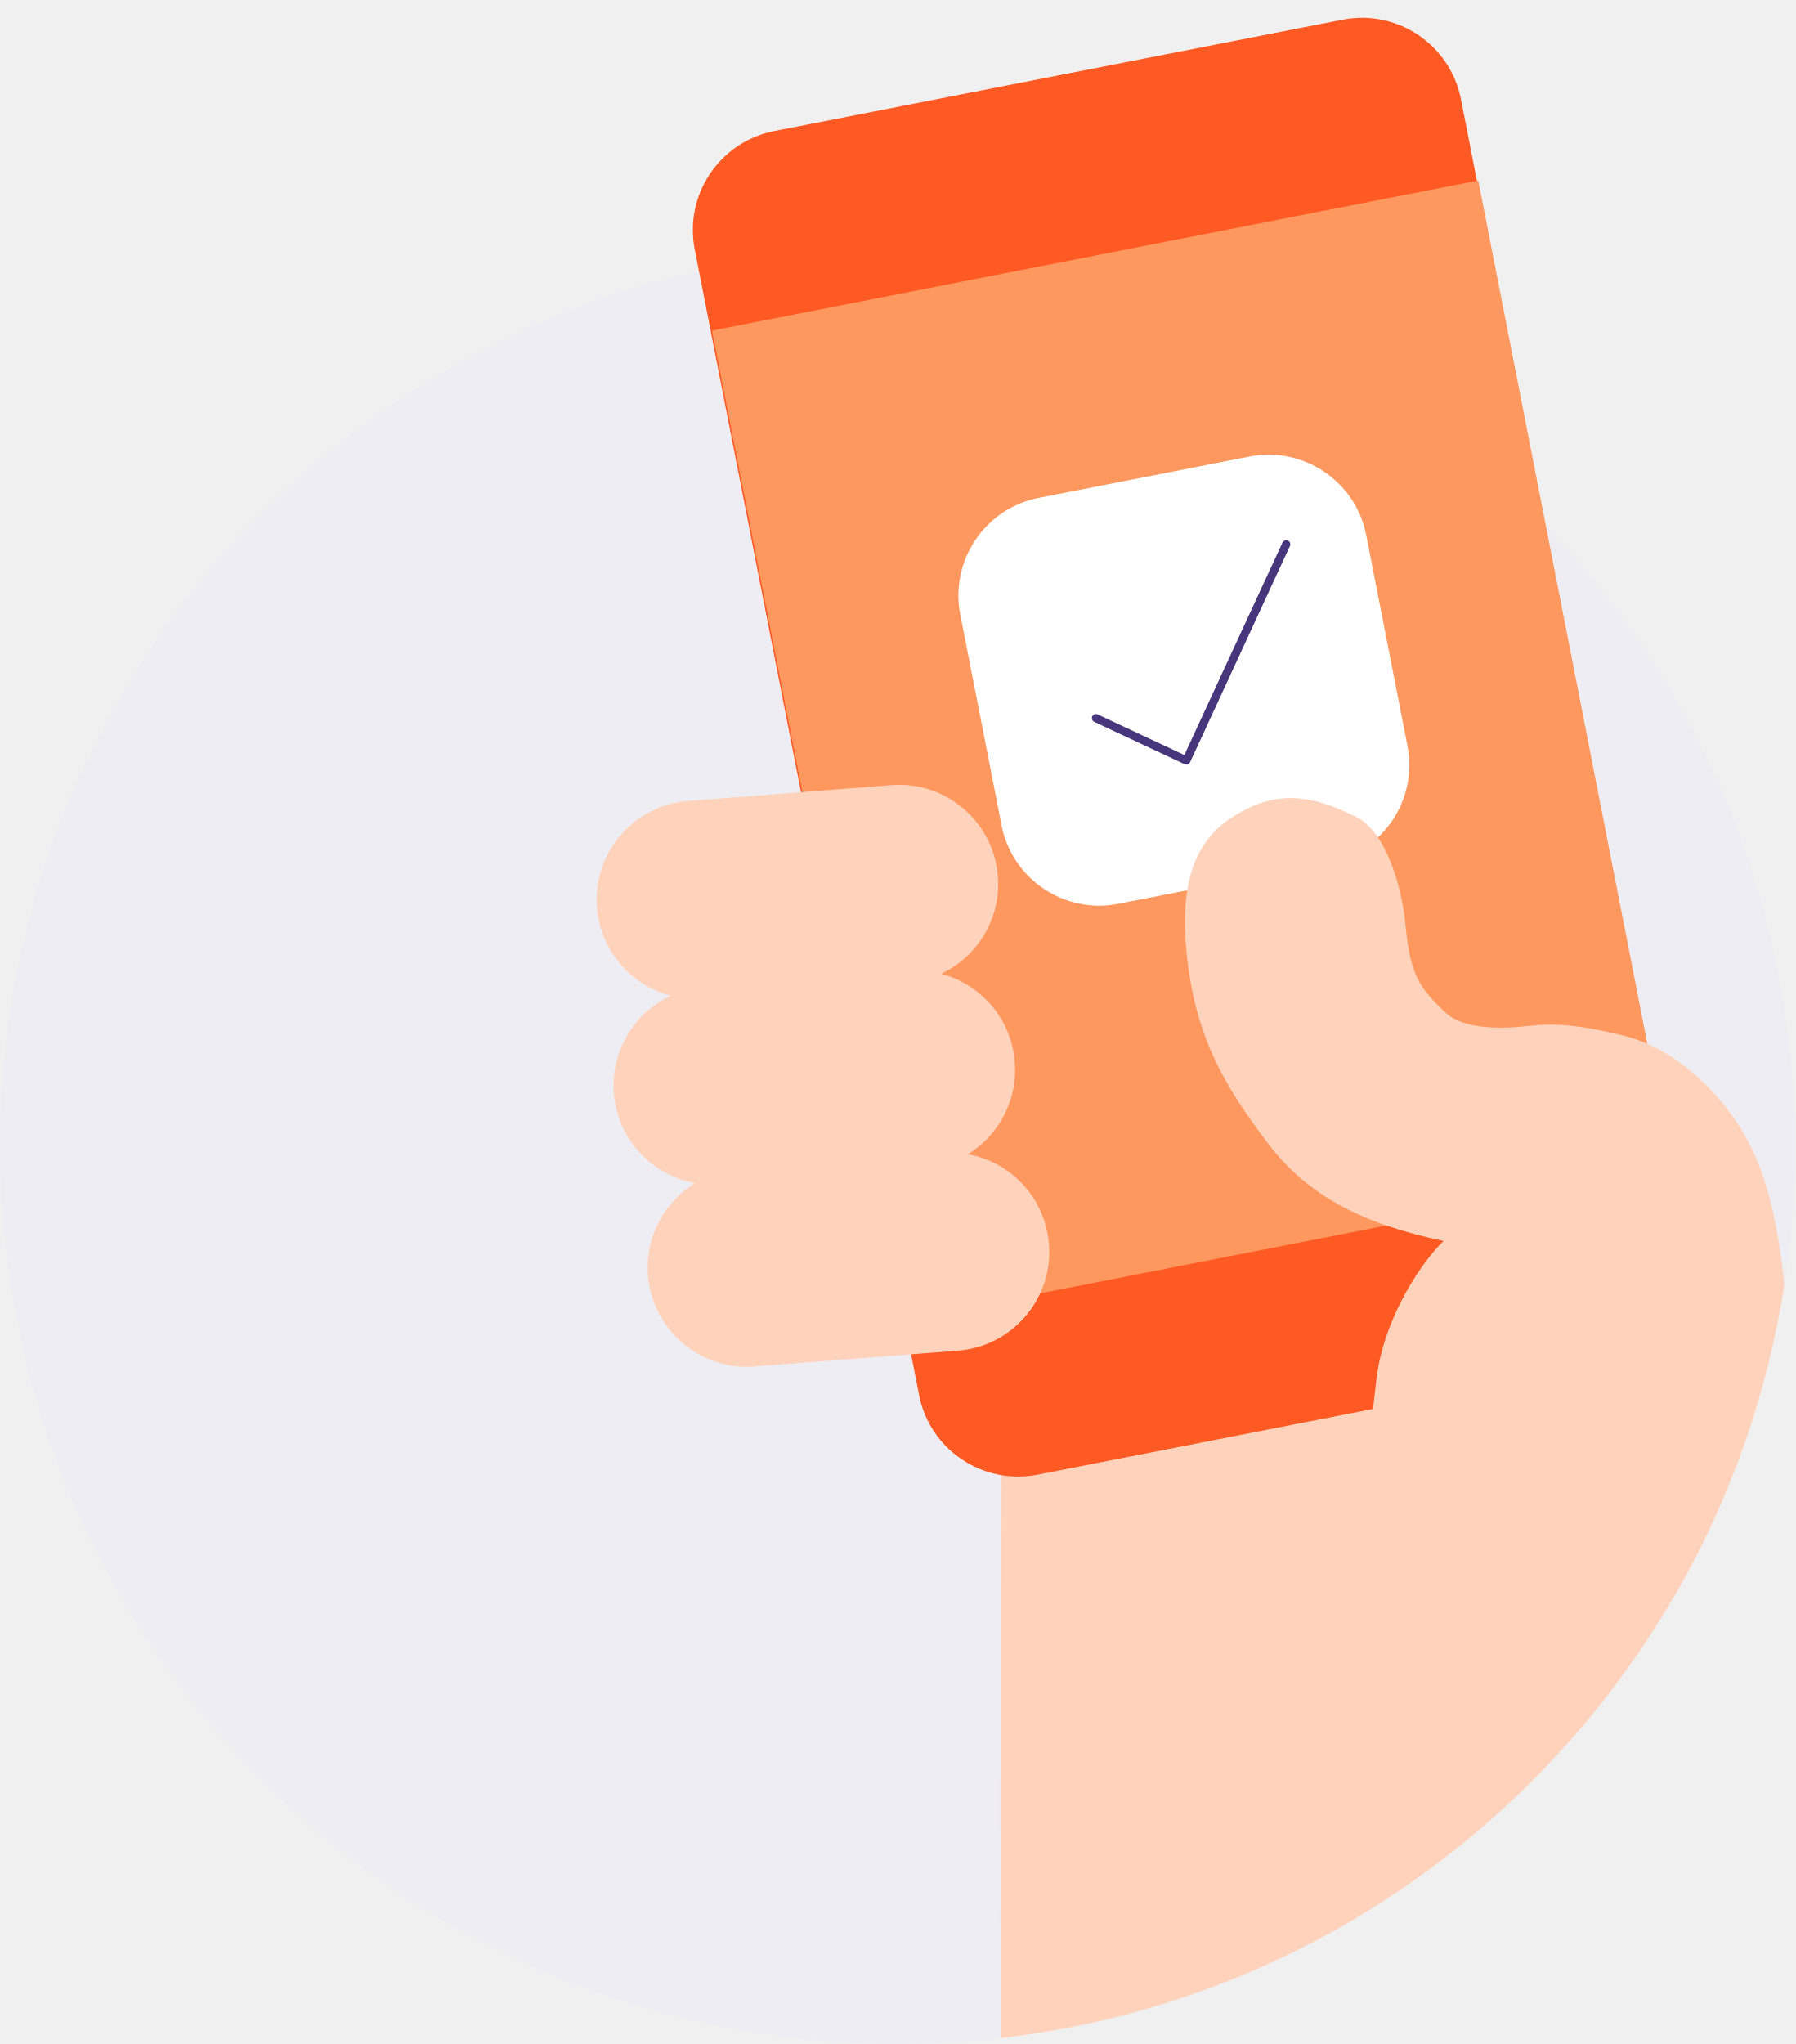
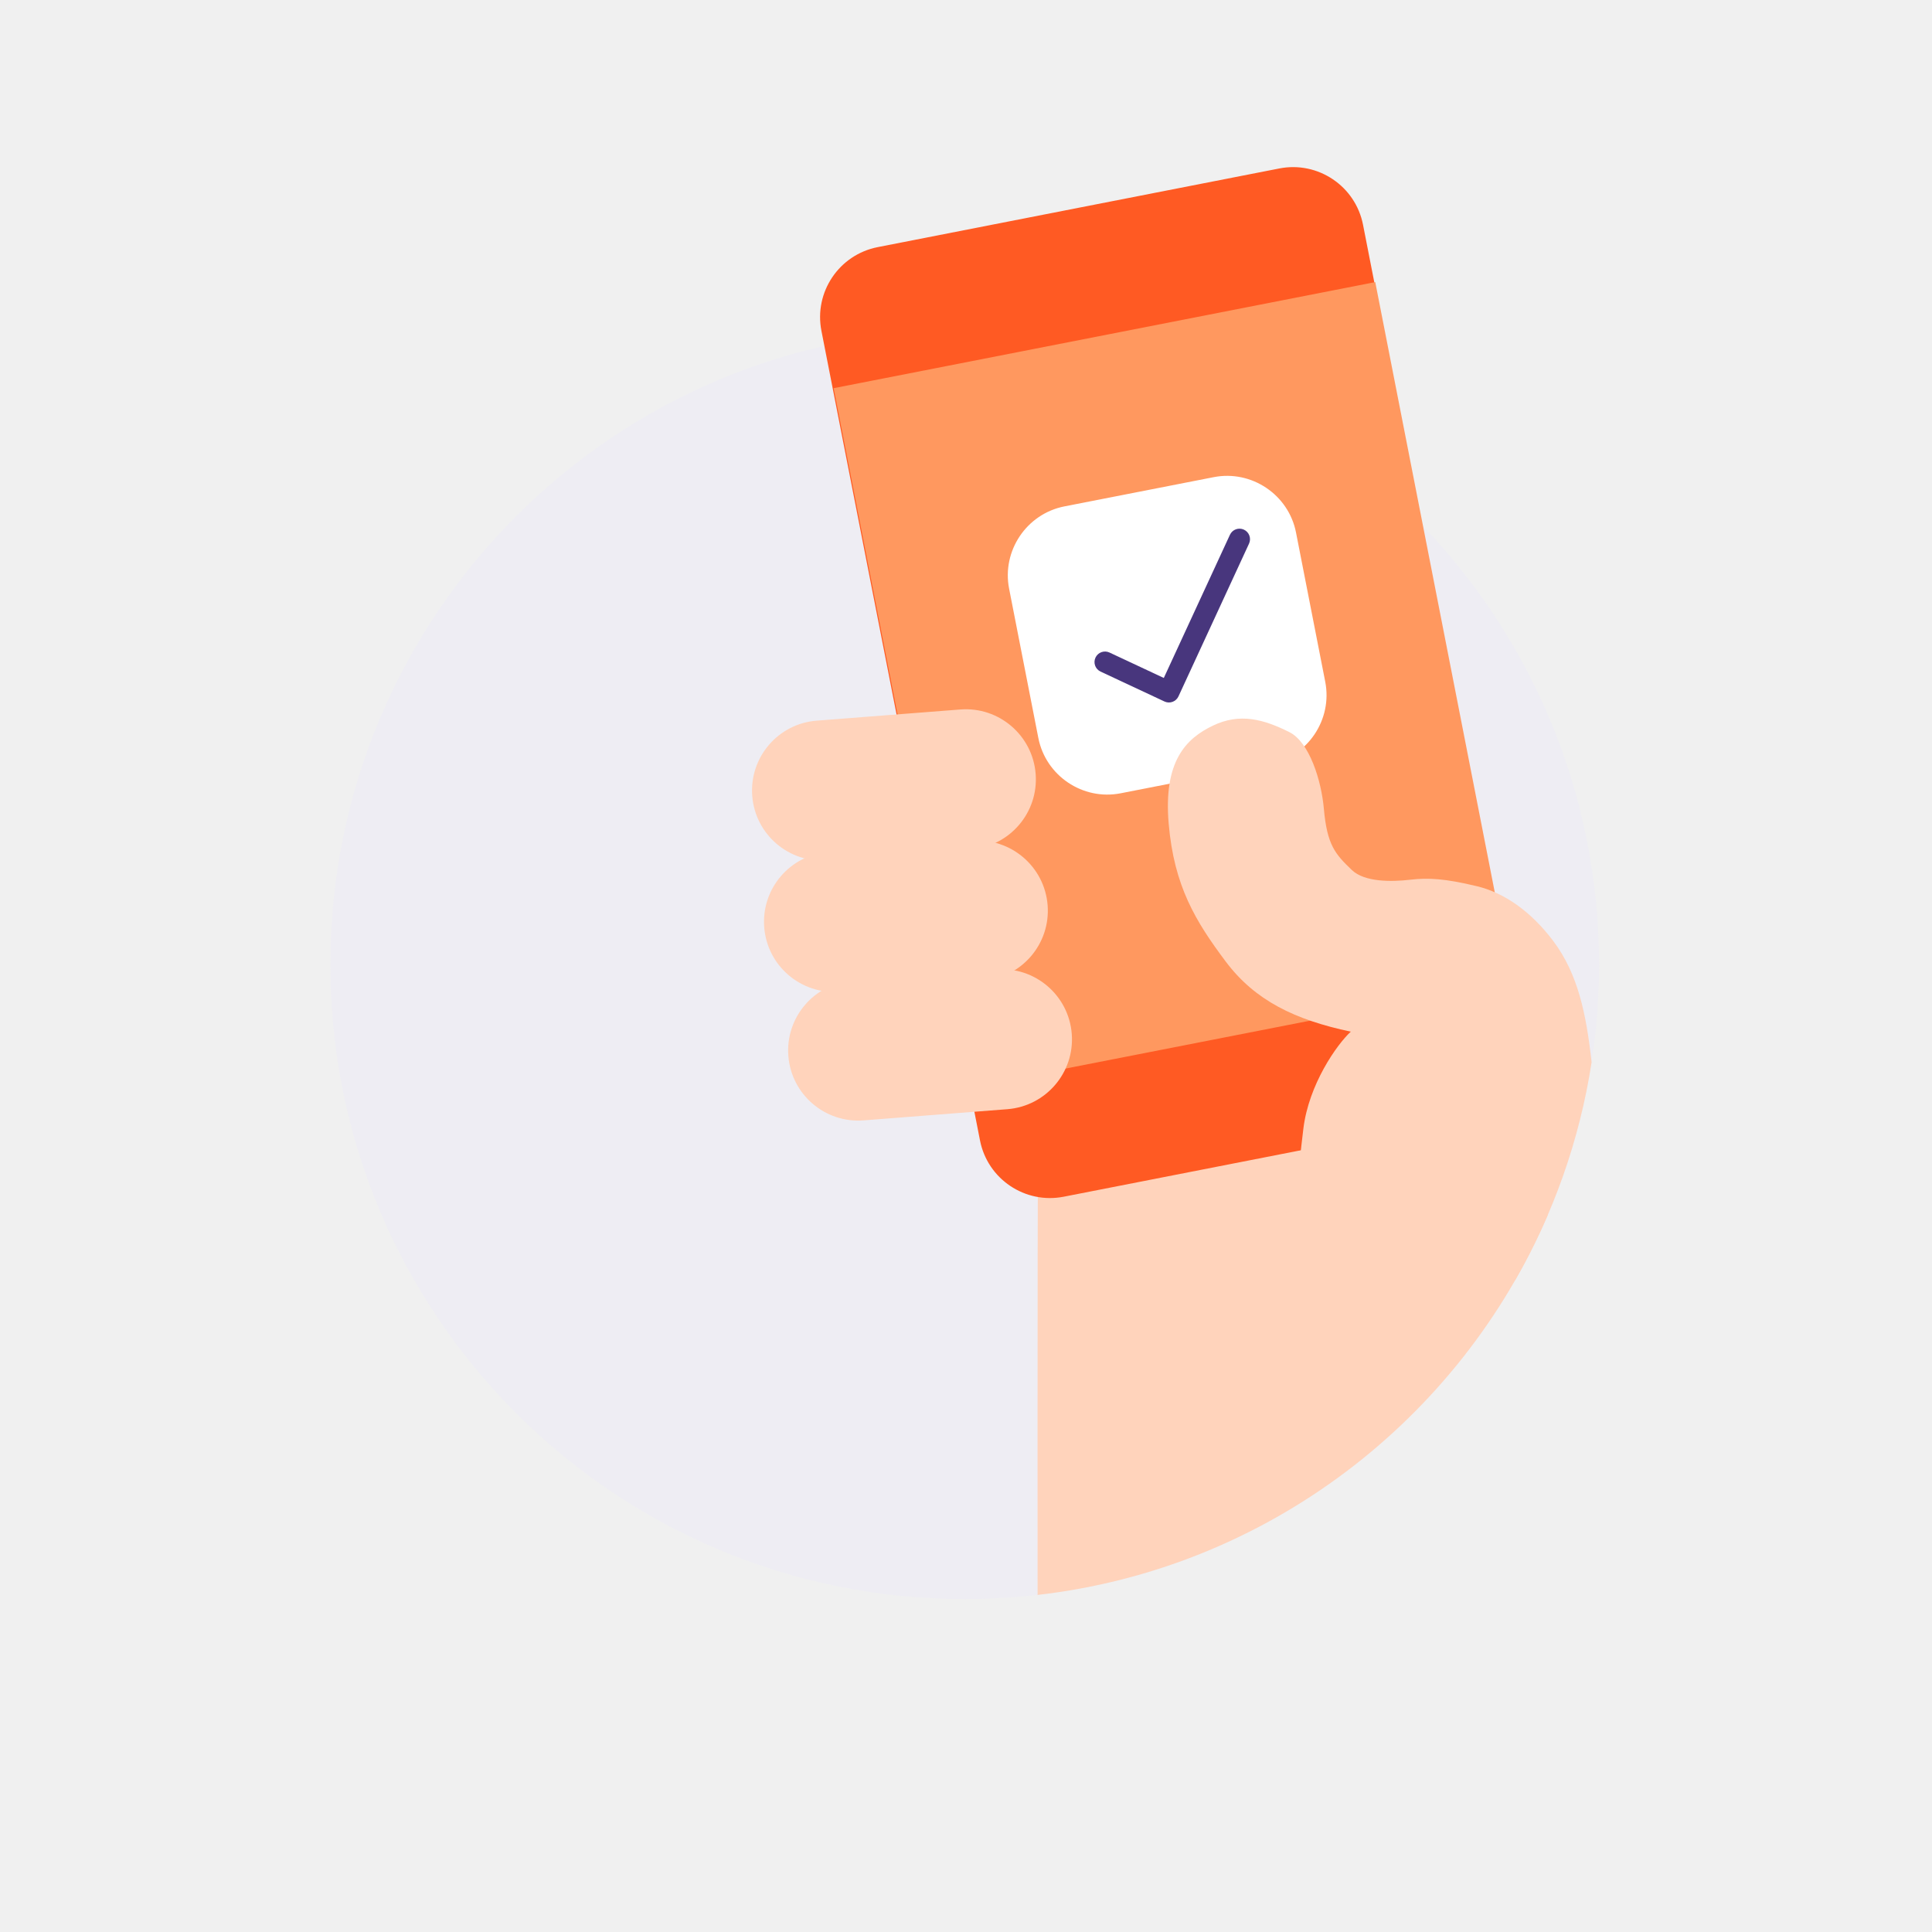
- <svg xmlns="http://www.w3.org/2000/svg" width="145" height="165" viewBox="0 0 145 165" fill="none">
-   <path d="M144.915 92.539C144.915 132.556 112.474 164.997 72.457 164.997C32.44 164.997 0 132.556 0 92.539C0 52.523 32.44 20.082 72.457 20.082C112.474 20.082 144.915 52.523 144.915 92.539Z" fill="#EEEDF3" />
-   <path fill-rule="evenodd" clip-rule="evenodd" d="M80.781 164.52C80.767 138.136 80.78 109.04 80.893 102.427C81.345 75.982 107.42 81.616 107.42 81.616L139.046 102.427L139.035 121.174C128.98 144.517 107.008 161.52 80.781 164.52Z" fill="#FFD3BB" />
-   <path d="M129.637 110.056L83.765 119.041C79.35 119.906 75.068 117.027 74.203 112.611L56.09 20.137C55.225 15.72 58.105 11.439 62.52 10.575L108.392 1.589C112.808 0.724 117.089 3.603 117.954 8.019L136.067 100.494C136.932 104.909 134.054 109.191 129.637 110.056Z" fill="#FF5A23" />
-   <path d="M134.989 94.412L73.125 106.529L57.486 26.688L119.35 14.571L134.989 94.412Z" fill="#FF985F" />
-   <path d="M73.205 79.341L56.794 80.617C52.386 80.96 48.535 77.665 48.192 73.257C47.849 68.849 51.145 64.998 55.552 64.656L71.964 63.379C76.371 63.035 80.222 66.331 80.565 70.738C80.908 75.147 77.613 78.998 73.205 79.341Z" fill="#FFD3BB" />
-   <path d="M74.572 94.335L58.161 95.611C53.753 95.954 49.902 92.659 49.559 88.251C49.215 83.843 52.511 79.993 56.919 79.65L73.33 78.373C77.738 78.029 81.588 81.325 81.931 85.732C82.275 90.14 78.98 93.992 74.572 94.335Z" fill="#FFD3BB" />
-   <path d="M77.33 109.033L60.918 110.31C56.511 110.652 52.659 107.358 52.316 102.95C51.974 98.542 55.269 94.692 59.676 94.348L76.088 93.072C80.495 92.728 84.347 96.024 84.69 100.431C85.033 104.839 81.737 108.691 77.33 109.033Z" fill="#FFD3BB" />
-   <path d="M107.315 69.623L90.267 72.962C85.943 73.809 81.713 70.964 80.866 66.64L77.528 49.592C76.681 45.268 79.526 41.038 83.85 40.191L100.898 36.852C105.222 36.006 109.452 38.851 110.299 43.174L113.637 60.222C114.484 64.546 111.639 68.777 107.315 69.623Z" fill="white" />
-   <path d="M88.483 57.972L95.782 61.389L103.843 43.939" stroke="#48367D" stroke-width="0.662" stroke-linecap="round" stroke-linejoin="round" />
-   <path fill-rule="evenodd" clip-rule="evenodd" d="M135.34 128.558C134.295 128.966 133.162 129.359 131.941 129.72C123.202 132.305 110.156 120.982 110.156 120.982C110.156 120.982 110.525 116.305 111.14 111.258C111.756 106.212 114.956 101.658 116.556 100.181C110.156 98.828 105.602 96.612 102.279 92.181C98.831 87.584 96.371 83.566 95.755 76.427C95.14 69.288 97.725 66.704 100.802 65.227C103.879 63.75 106.586 64.489 109.54 65.965C111.839 67.115 113.197 71.514 113.479 74.704C113.848 78.889 114.792 79.912 116.679 81.719C118.131 83.111 121.233 83.073 123.325 82.827C125.417 82.581 127.316 82.692 130.956 83.566C134.033 84.304 137.11 86.397 139.695 89.843C142.509 93.595 143.448 98.148 144.064 103.676C142.684 112.614 139.672 121.013 135.34 128.558Z" fill="#FFD3BB" />
+ <svg xmlns="http://www.w3.org/2000/svg" width="1000" height="1000" viewBox="0 0 1000 1000" fill="none">
+   <path d="M827.672 499.336C827.672 680.67 680.67 827.672 499.336 827.672C318.002 827.672 171 680.67 171 499.336C171 318.002 318.002 171 499.336 171C680.67 171 827.672 318.002 827.672 499.336Z" fill="#EEEDF3" />
+   <path fill-rule="evenodd" clip-rule="evenodd" d="M537.053 825.529C536.991 705.971 537.049 574.123 537.562 544.157C539.611 424.325 657.767 449.856 657.767 449.856L801.078 544.157L801.029 629.109C755.467 734.888 655.9 811.936 537.053 825.529Z" fill="#FFD3BB" />
+   <path d="M758.444 578.704L550.576 619.419C530.568 623.338 511.165 610.291 507.246 590.283L425.168 171.239C421.249 151.227 434.296 131.828 454.304 127.909L662.172 87.194C682.184 83.274 701.582 96.319 705.502 116.33L787.58 535.374C791.499 555.382 778.455 574.784 758.444 578.704Z" fill="#FF5A23" />
+   <path d="M782.694 507.805L502.36 562.714L431.496 200.921L711.83 146.013L782.694 507.805Z" fill="#FF985F" />
+   <path d="M502.704 439.556L428.337 445.339C408.363 446.894 390.915 431.962 389.359 411.988C387.803 392.014 402.742 374.564 422.71 373.013L497.08 367.226C517.05 365.668 534.499 380.603 536.054 400.574C537.61 420.552 522.678 438.001 502.704 439.556Z" fill="#FFD3BB" />
+   <path d="M508.899 507.517L434.532 513.3C414.558 514.855 397.109 499.923 395.554 479.949C393.998 459.971 408.93 442.526 428.905 440.97L503.271 435.188C523.245 433.629 540.694 448.564 542.249 468.535C543.804 488.509 528.873 505.961 508.899 507.517Z" fill="#FFD3BB" />
+   <path d="M521.395 574.117L447.026 579.904C427.058 581.454 409.599 566.525 408.048 546.553C406.496 526.578 421.427 509.129 441.398 507.575L515.768 501.791C535.738 500.233 553.191 515.167 554.746 535.138C556.302 555.113 541.367 572.566 521.395 574.117Z" fill="#FFD3BB" />
+   <path d="M657.294 395.476L580.041 410.604C560.448 414.441 541.278 401.55 537.441 381.957L522.313 304.704C518.476 285.111 531.367 265.941 550.96 262.104L628.213 246.976C647.806 243.139 666.976 256.03 670.813 275.623L685.941 352.876C689.778 372.469 676.887 391.639 657.294 395.476Z" fill="white" />
+   <path fill-rule="evenodd" clip-rule="evenodd" d="M643.842 274.142C646.572 275.403 647.763 278.638 646.502 281.368L609.976 360.443C609.369 361.759 608.262 362.778 606.901 363.275C605.54 363.772 604.037 363.706 602.725 363.091L569.646 347.609C566.923 346.334 565.748 343.092 567.023 340.369C568.298 337.645 571.539 336.471 574.263 337.746L602.385 350.908L636.616 276.801C637.877 274.071 641.112 272.881 643.842 274.142Z" fill="#48367D" />
+   <path fill-rule="evenodd" clip-rule="evenodd" d="M784.28 662.577C779.547 664.426 774.415 666.205 768.88 667.842C729.282 679.554 670.163 628.243 670.163 628.243C670.163 628.243 671.836 607.05 674.625 584.183C677.413 561.316 691.914 540.681 699.165 533.988C670.163 527.853 649.527 517.814 634.468 497.736C618.844 476.904 607.698 458.695 604.909 426.347C602.12 393.999 613.833 382.287 627.776 375.594C641.719 368.901 653.989 372.248 667.374 378.94C677.79 384.148 683.946 404.084 685.221 418.539C686.895 437.501 691.173 442.136 699.722 450.329C706.303 456.636 720.358 456.464 729.839 455.349C739.321 454.233 747.924 454.736 764.418 458.695C778.361 462.041 792.305 471.523 804.017 487.139C816.769 504.143 821.026 524.771 823.815 549.819C817.564 590.323 803.911 628.385 784.28 662.577Z" fill="#FFD3BB" />
</svg>
